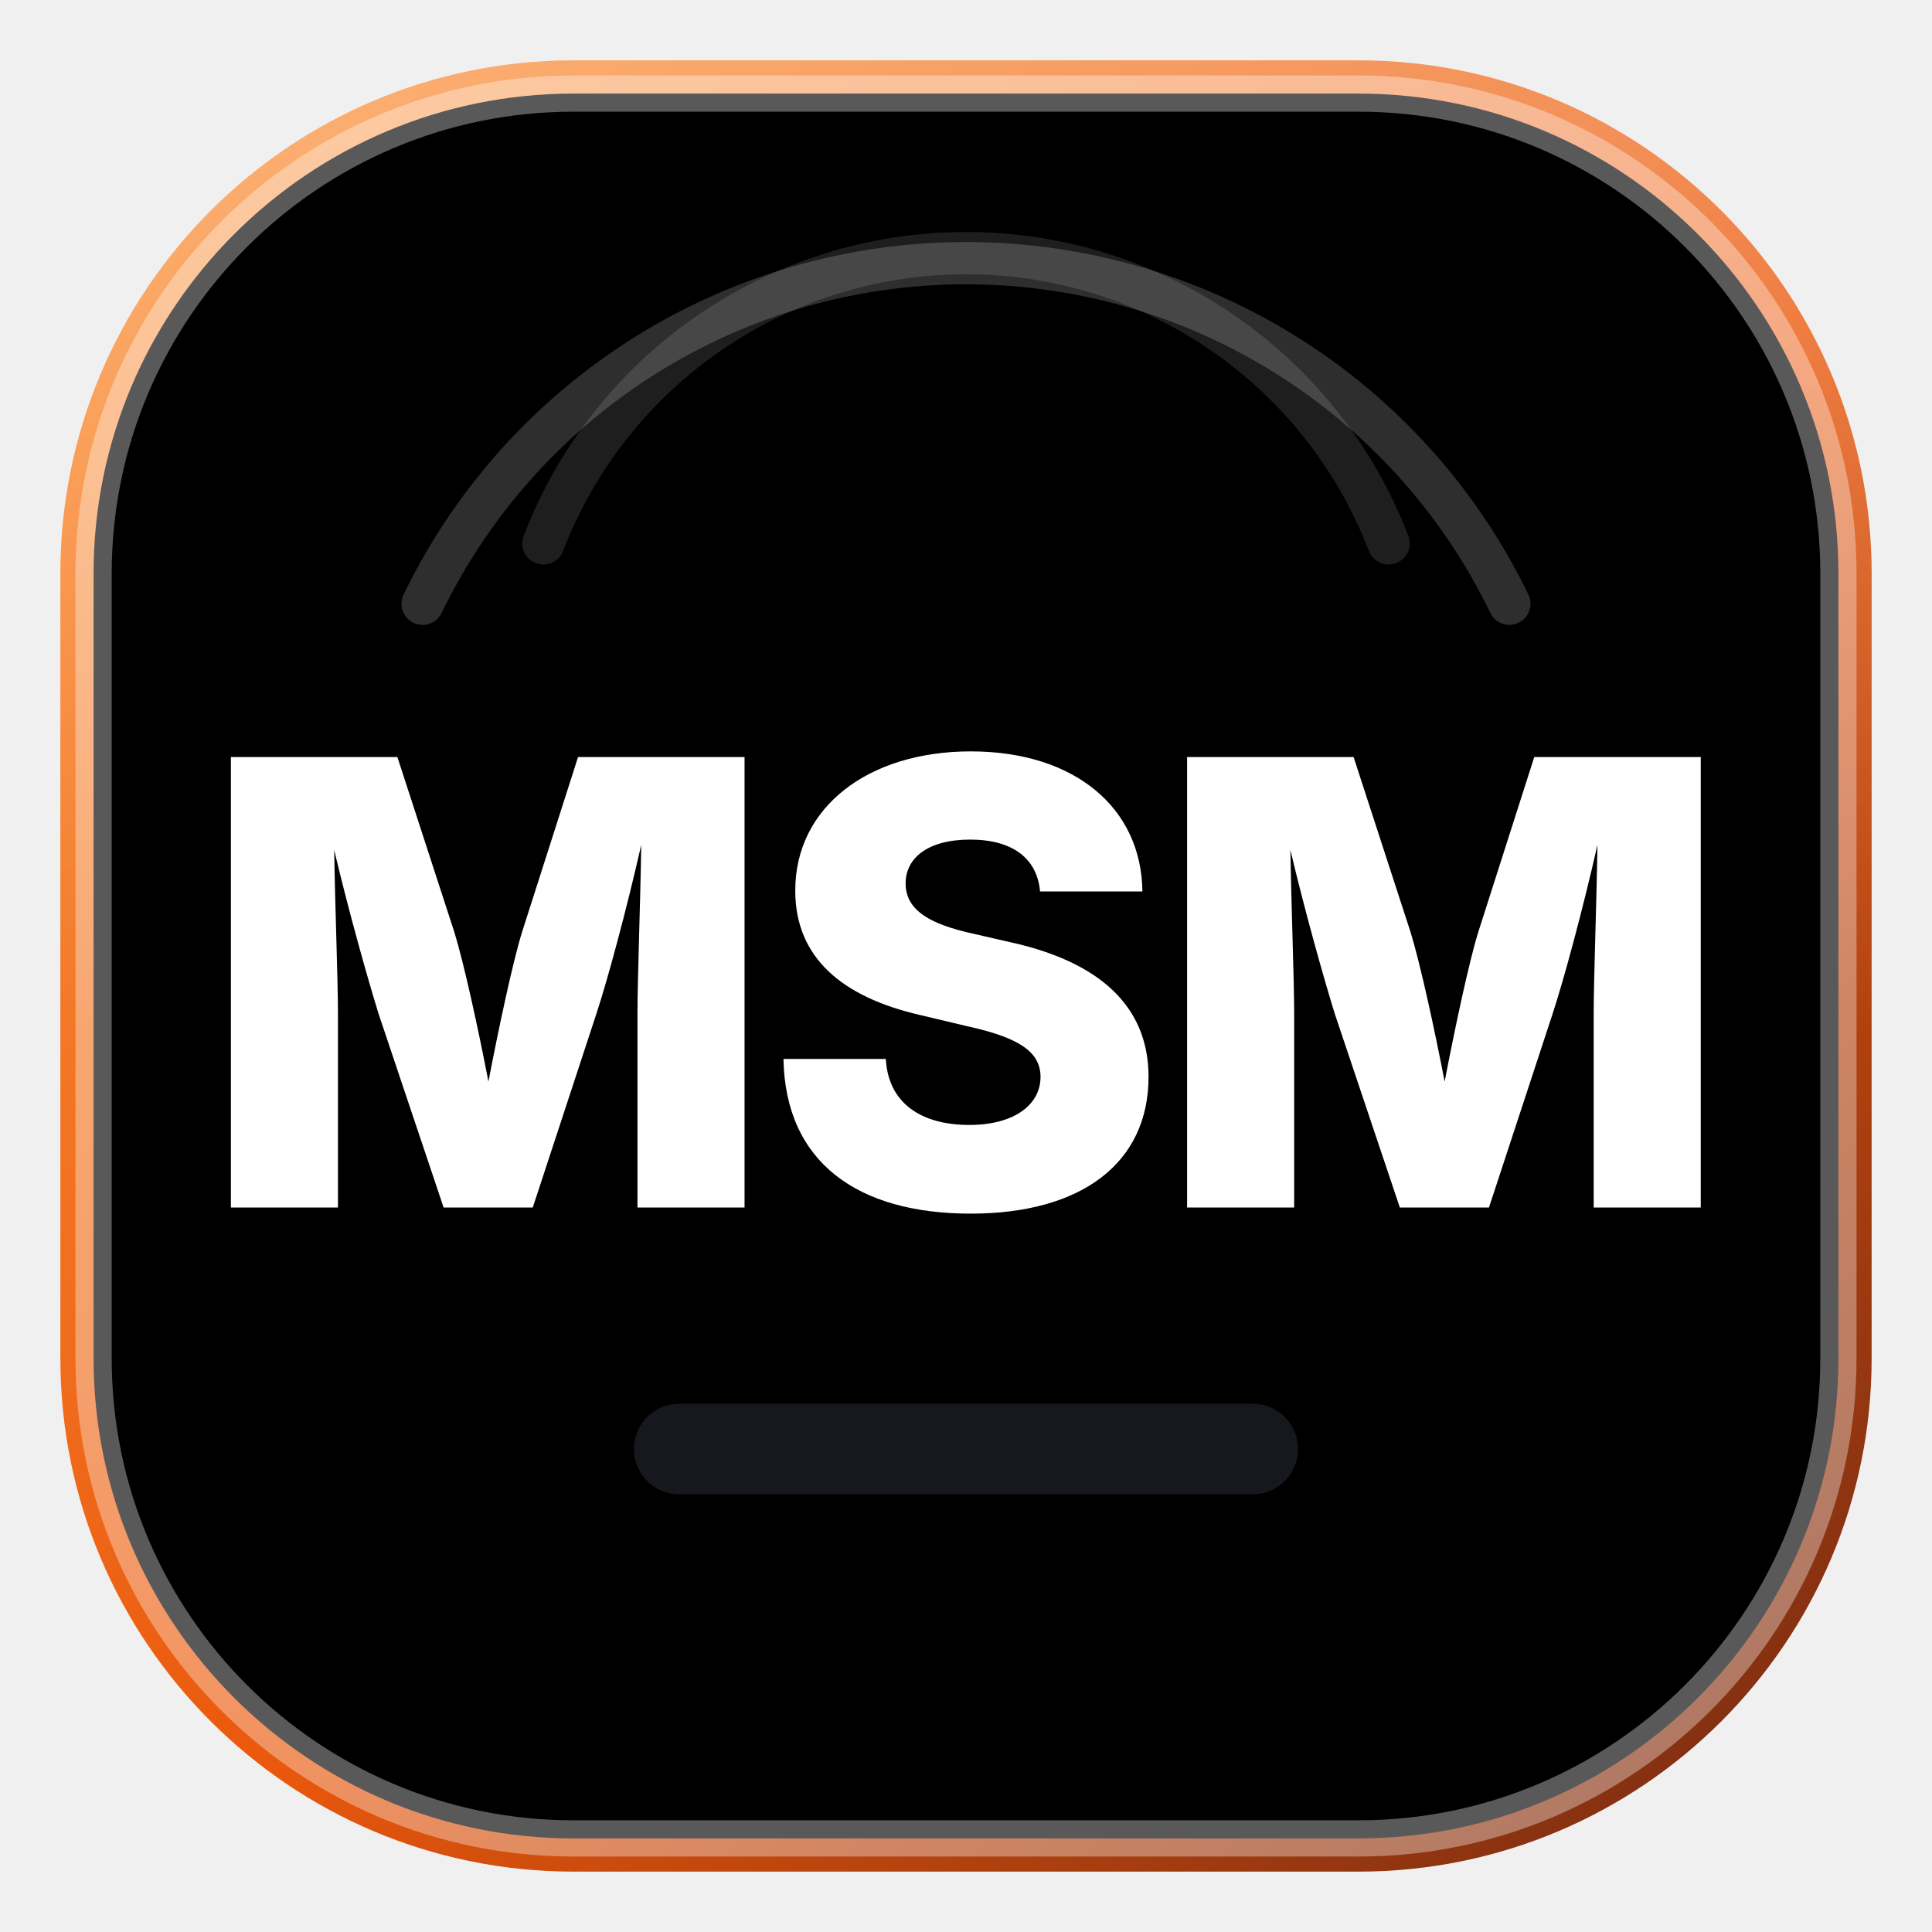
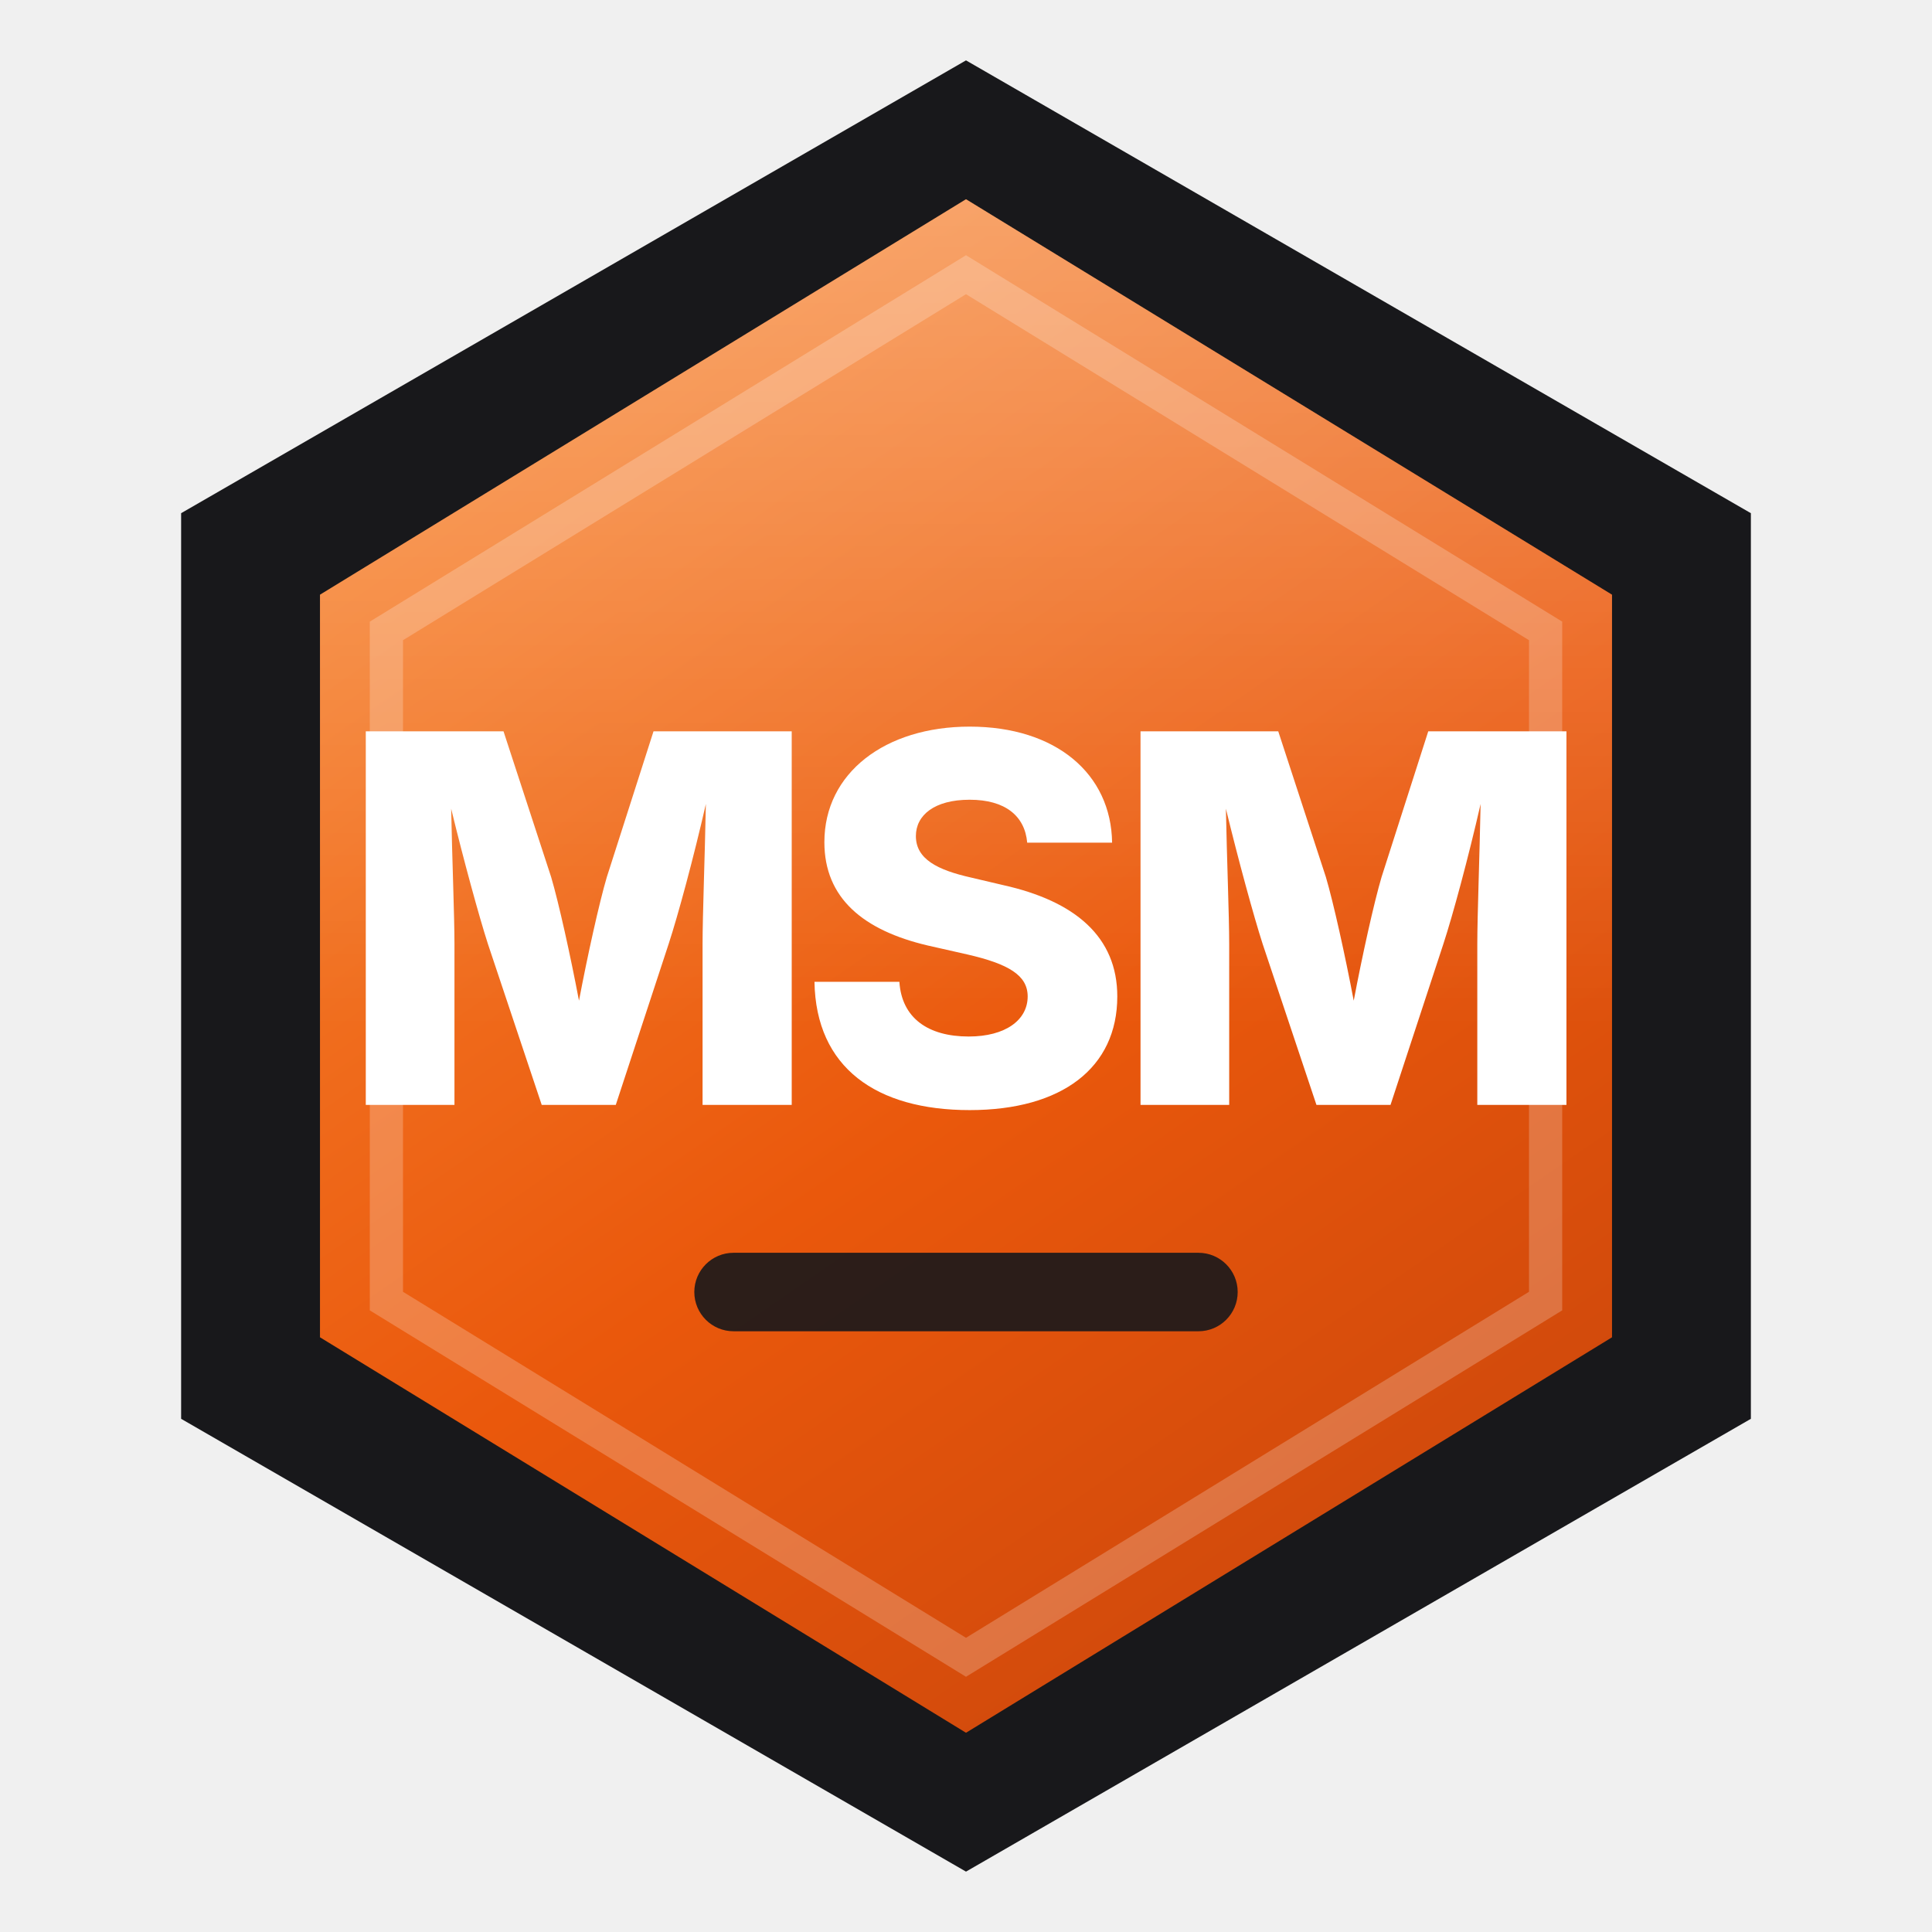
- <svg xmlns="http://www.w3.org/2000/svg" viewBox="0 0 64 64" role="img" aria-label="MSM — Machine Shop Management logo">
+ <svg xmlns="http://www.w3.org/2000/svg" viewBox="0 0 64 64" role="img" aria-label="MSM — Machine Shop Management">
  <defs>
-     <linearGradient id="g" x1="6" y1="4" x2="58" y2="60" gradientUnits="userSpaceOnUse">
+     <linearGradient id="hx" x1="12" y1="3" x2="52" y2="61" gradientUnits="userSpaceOnUse">
      <stop stop-color="#fb923c" />
      <stop offset="0.55" stop-color="#ea580c" />
-       <stop offset="1" stop-color="#7c2d12" />
+       <stop offset="1" stop-color="#c2410c" />
    </linearGradient>
-     <linearGradient id="sheen" x1="32" y1="4" x2="32" y2="34" gradientUnits="userSpaceOnUse">
-       <stop stop-color="#ffffff" stop-opacity="0.28" />
+     <linearGradient id="sheen" x1="32" y1="6" x2="32" y2="34" gradientUnits="userSpaceOnUse">
+       <stop stop-color="#ffffff" stop-opacity="0.30" />
      <stop offset="1" stop-color="#ffffff" stop-opacity="0" />
    </linearGradient>
  </defs>
-   <rect x="2" y="2" width="60" height="60" rx="17" fill="url(#g)" />
-   <rect x="2" y="2" width="60" height="60" rx="17" fill="url(#sheen)" />
-   <rect x="3.1" y="3.1" width="57.8" height="57.8" rx="15.9" stroke="#ffffff" stroke-opacity="0.35" stroke-width="1.2" />
-   <g fill="none" stroke-linecap="round">
-     <path d="M14 20a20 20 0 0 1 36 0" stroke="#ffffff" stroke-opacity="0.18" stroke-width="1.4" />
-     <path d="M18 18a15 15 0 0 1 28 0" stroke="#ffffff" stroke-opacity="0.12" stroke-width="1.4" />
-   </g>
-   <text x="32" y="40" text-anchor="middle" font-family="Inter, system-ui, Segoe UI, sans-serif" font-weight="800" font-size="20.5" letter-spacing="-0.6" fill="#ffffff">MSM</text>
-   <rect x="21" y="46.5" width="22" height="3" rx="1.5" fill="#1a1d23" fill-opacity="0.85" />
+   <path d="M32 2 58 17 58 47 32 62 6 47 6 17Z" fill="#18181B" />
+   <path d="M32 6.6 53.4 19.7 53.4 44.3 32 57.4 10.6 44.3 10.6 19.7Z" fill="url(#hx)" />
+   <path d="M32 6.6 53.4 19.7 53.4 44.3 32 57.4 10.6 44.3 10.6 19.7Z" fill="url(#sheen)" />
+   <path d="M32 9.1 51.2 20.9 51.2 43.1 32 54.9 12.8 43.1 12.8 20.9Z" fill="none" stroke="#ffffff" stroke-opacity="0.22" stroke-width="1.1" />
+   <text x="32" y="36.6" text-anchor="middle" font-family="Inter, Segoe UI, system-ui, sans-serif" font-weight="800" font-size="17" letter-spacing="-0.8" fill="#ffffff">MSM</text>
+   <rect x="23" y="41.5" width="18" height="2.6" rx="1.3" fill="#18181B" fill-opacity="0.9" />
</svg>
